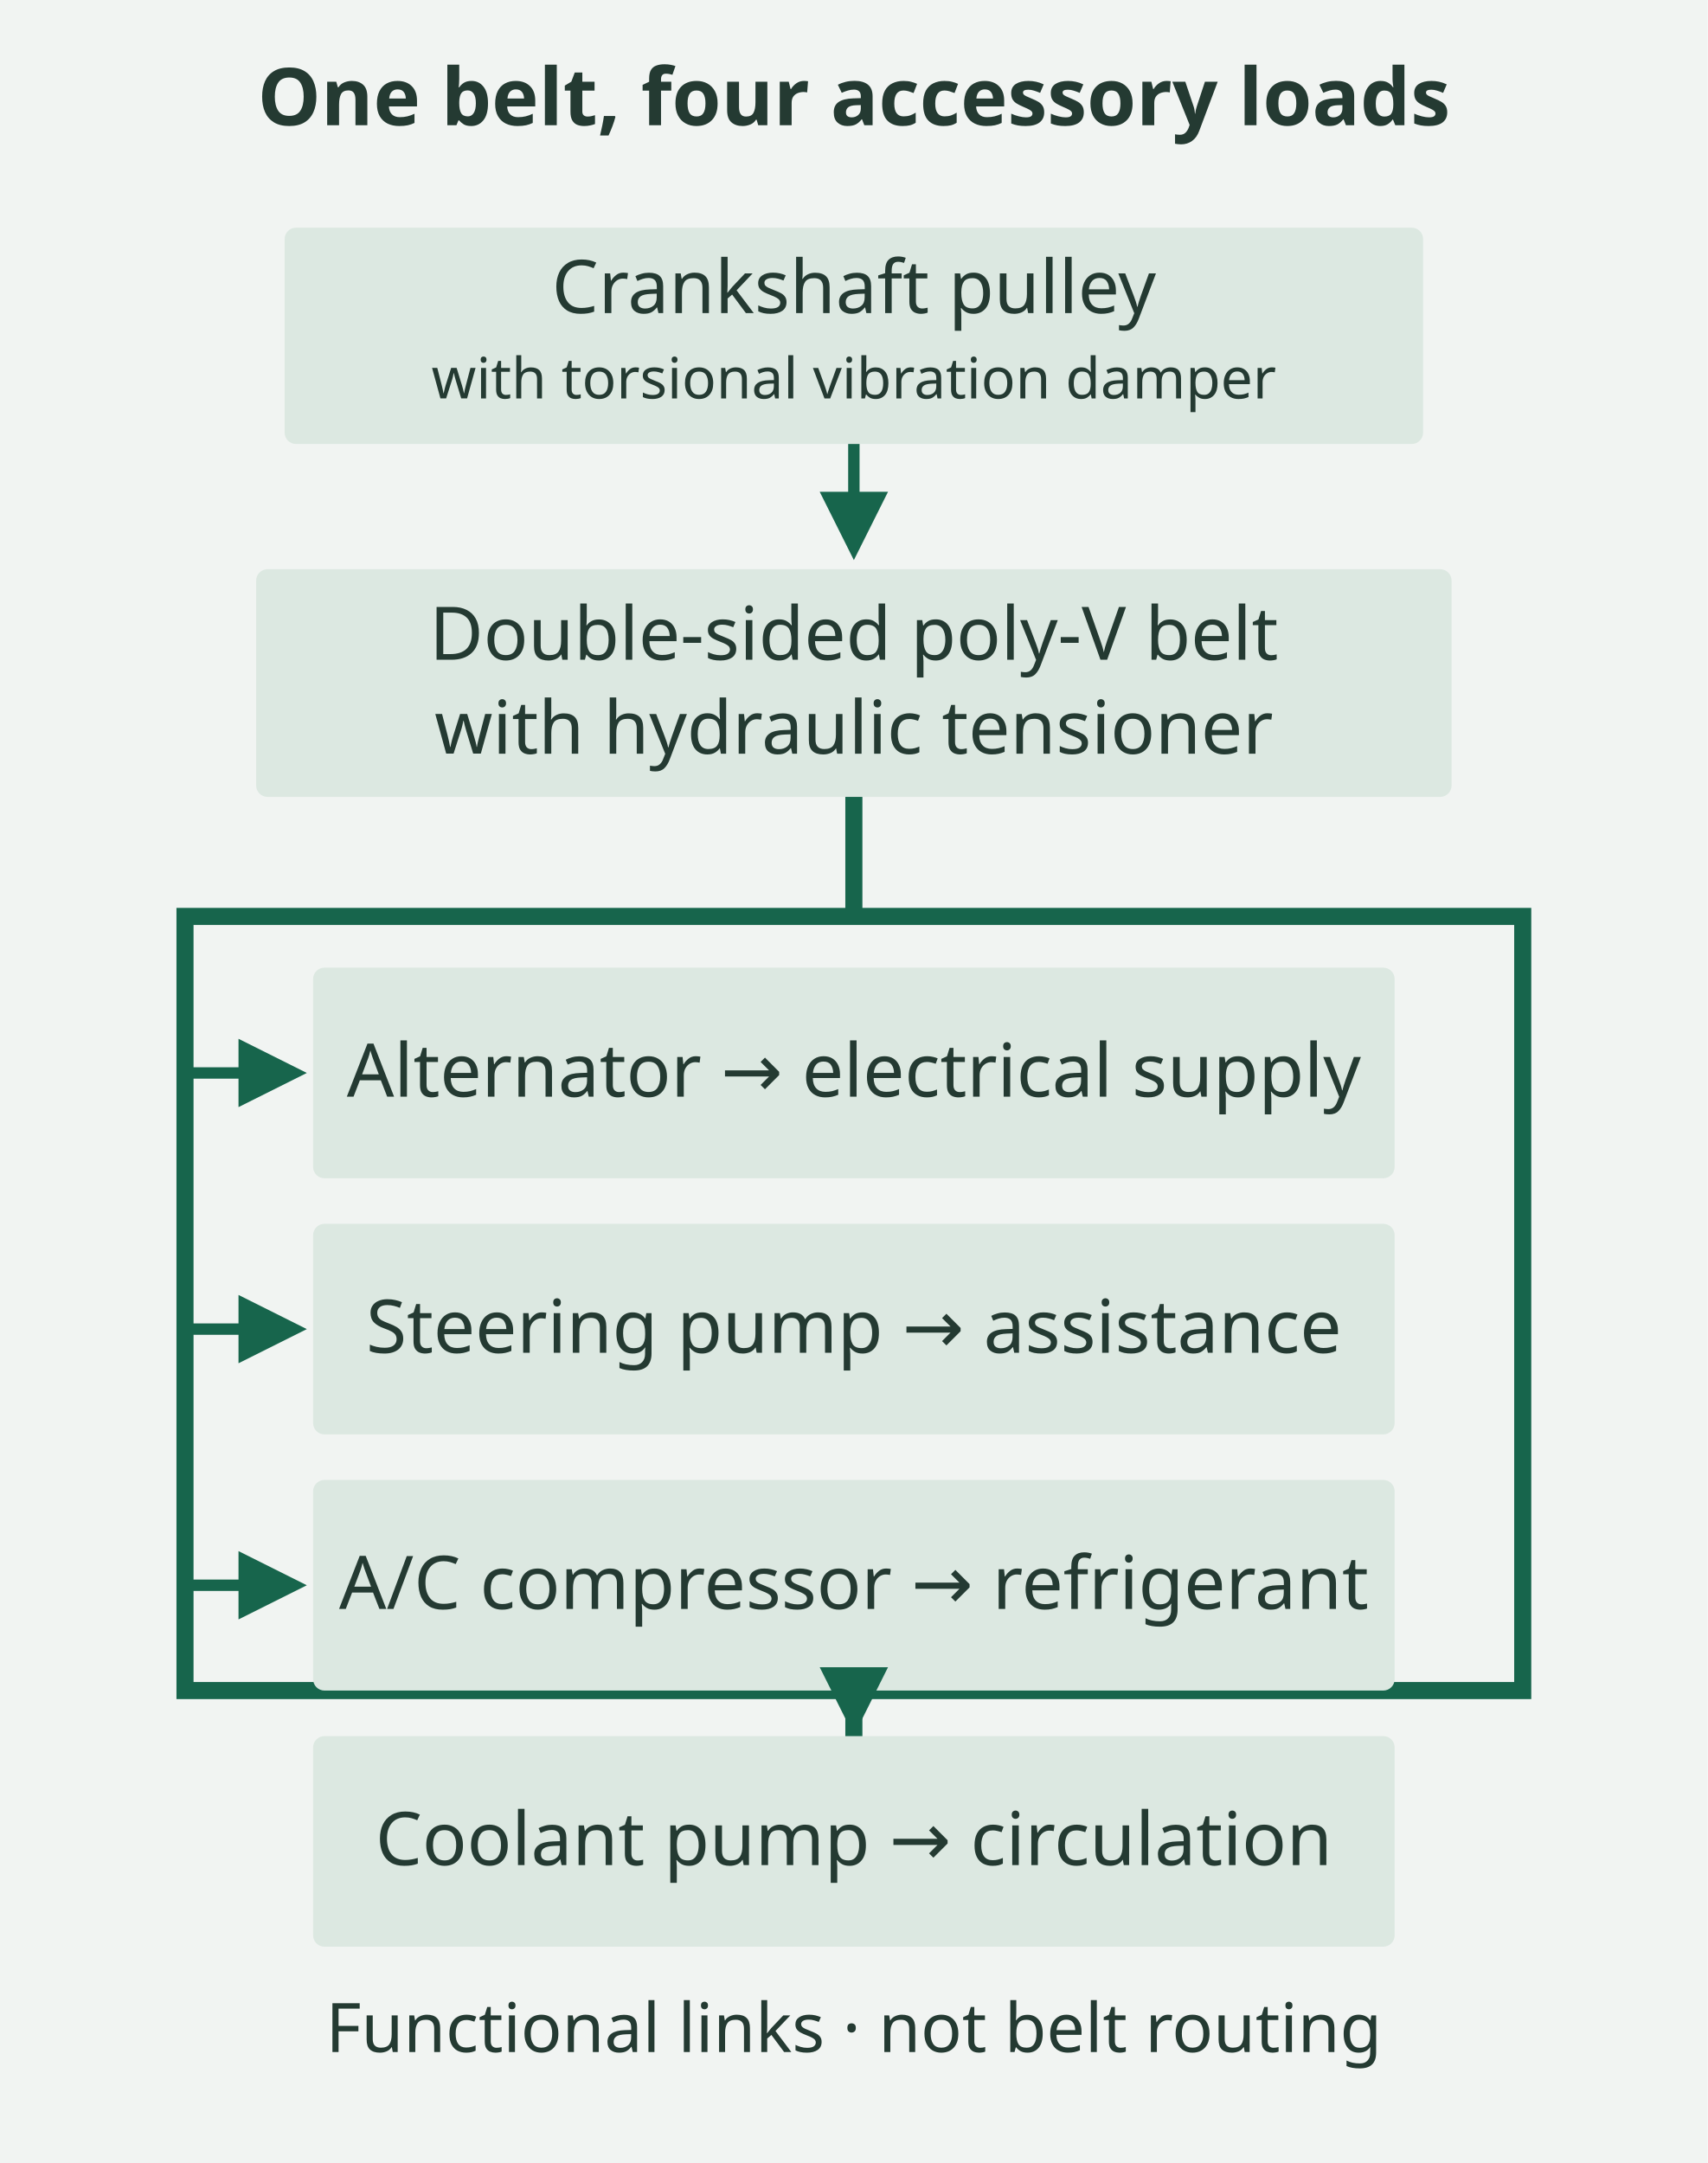
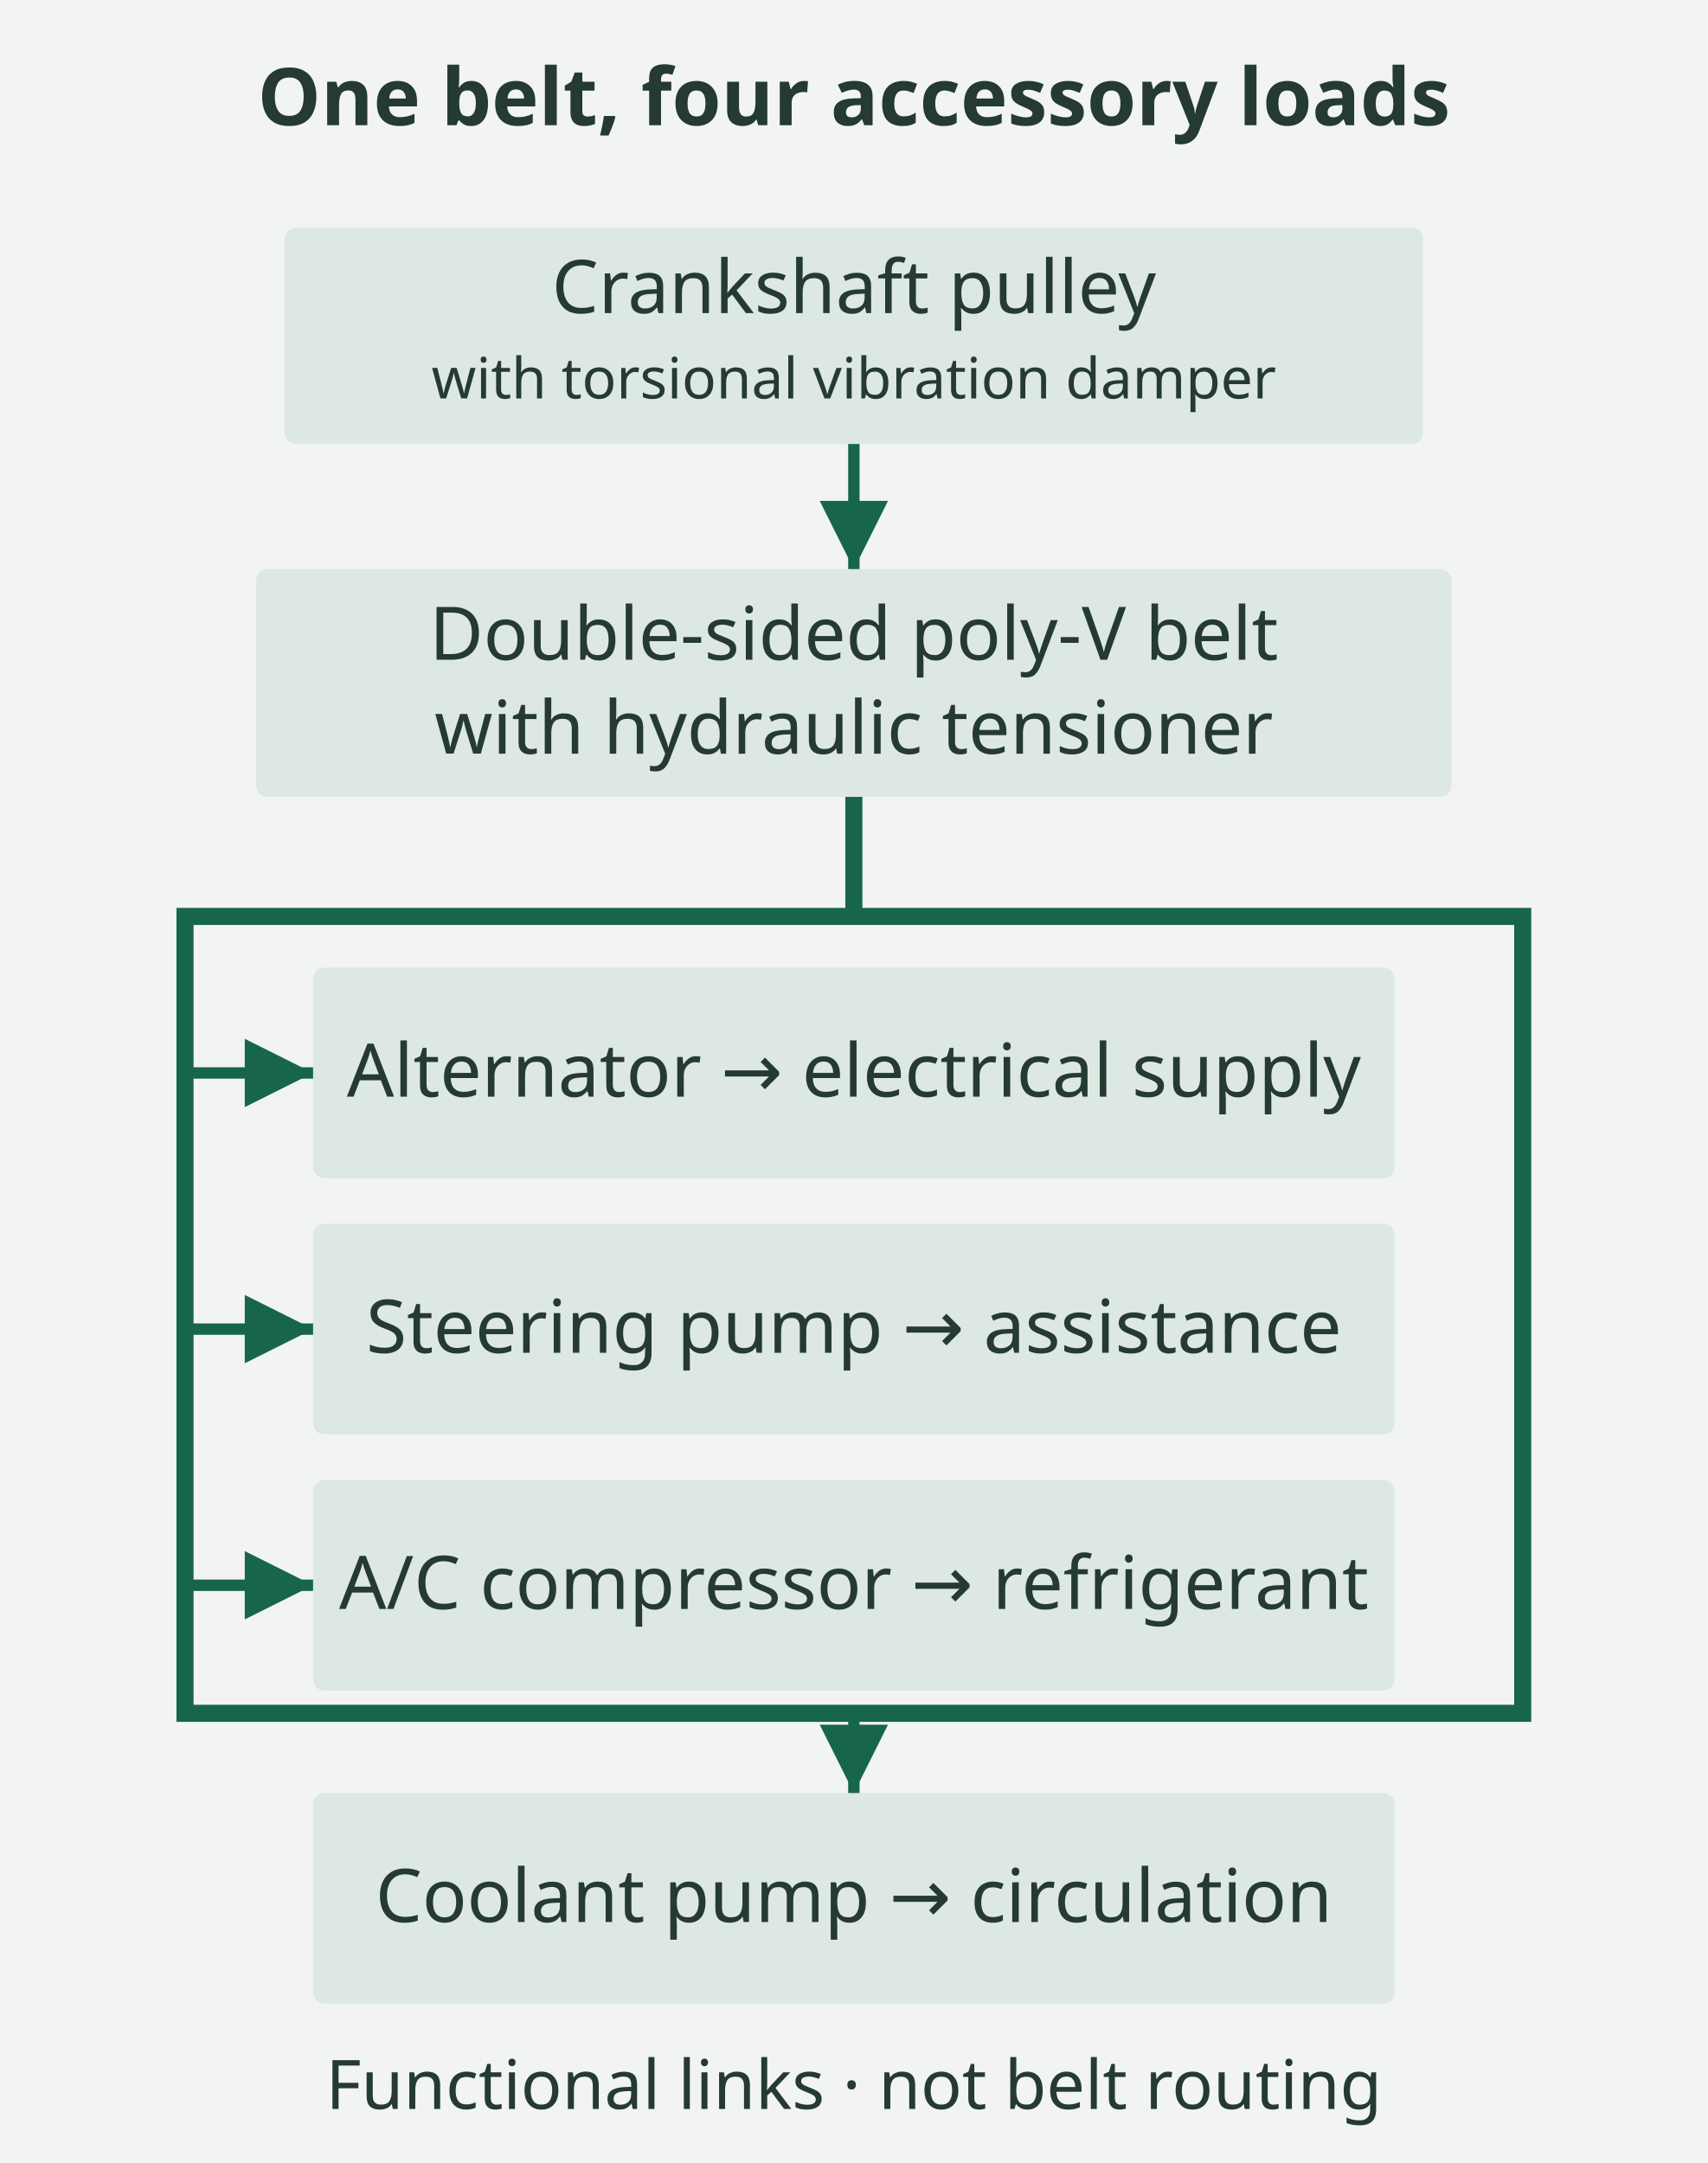
<svg xmlns="http://www.w3.org/2000/svg" viewBox="0 0 600 760" role="img" aria-labelledby="title desc" font-family="sans-serif">
  <defs>
-     <marker id="arrow" viewBox="0 0 10 10" refX="8" refY="5" markerWidth="6" markerHeight="6" orient="auto">
+     <marker id="arrow" viewBox="0 0 10 10" refX="10" refY="5" markerWidth="6" markerHeight="6" orient="auto">
      <path d="M0 0L10 5L0 10z" fill="context-stroke" />
    </marker>
  </defs>
  <rect width="600" height="760" fill="#f1f4f2" />
  <text x="300" y="44" text-anchor="middle" font-size="28" font-weight="bold" fill="#243a32">One belt, four accessory loads</text>
  <rect x="100" y="80" width="400" height="76" rx="4" fill="#dce8e1" />
  <text x="300.0" y="110" text-anchor="middle" font-size="26" font-weight="normal" fill="#243a32">Crankshaft pulley</text>
  <text x="300" y="140" text-anchor="middle" font-size="20" fill="#243a32">with torsional vibration damper</text>
-   <path d="M300 156V192" fill="none" stroke="#17654c" stroke-width="4" marker-end="url(#arrow)" />
+   <path d="M300 156V200" fill="none" stroke="#17654c" stroke-width="4" marker-end="url(#arrow)" />
  <rect x="90" y="200" width="420" height="80" rx="4" fill="#dce8e1" />
  <text x="300.0" y="231.82" text-anchor="middle" font-size="26" font-weight="normal" fill="#243a32">Double-sided poly-V belt</text>
  <text x="300.0" y="264.82" text-anchor="middle" font-size="26" font-weight="normal" fill="#243a32">with hydraulic tensioner</text>
-   <path d="M300 280V322H65V594H300V635M300 322H535V594H300" fill="none" stroke="#17654c" stroke-width="6" />
+   <path d="M300 280V322H65V602H300M300 322H535V602H300" fill="none" stroke="#17654c" stroke-width="6" />
  <rect x="110" y="340" width="380" height="74" rx="4" fill="#dce8e1" />
  <text x="300.0" y="385.32" text-anchor="middle" font-size="26" font-weight="normal" fill="#243a32">Alternator → electrical supply</text>
-   <path d="M65 377H103" fill="none" stroke="#17654c" stroke-width="4" marker-end="url(#arrow)" />
+   <path d="M65 377H110" fill="none" stroke="#17654c" stroke-width="4" marker-end="url(#arrow)" />
  <rect x="110" y="430" width="380" height="74" rx="4" fill="#dce8e1" />
  <text x="300.0" y="475.32" text-anchor="middle" font-size="26" font-weight="normal" fill="#243a32">Steering pump → assistance</text>
-   <path d="M65 467H103" fill="none" stroke="#17654c" stroke-width="4" marker-end="url(#arrow)" />
+   <path d="M65 467H110" fill="none" stroke="#17654c" stroke-width="4" marker-end="url(#arrow)" />
  <rect x="110" y="520" width="380" height="74" rx="4" fill="#dce8e1" />
  <text x="300.0" y="565.32" text-anchor="middle" font-size="26" font-weight="normal" fill="#243a32">A/C compressor → refrigerant</text>
-   <path d="M65 557H103" fill="none" stroke="#17654c" stroke-width="4" marker-end="url(#arrow)" />
-   <rect x="110" y="610" width="380" height="74" rx="4" fill="#dce8e1" />
-   <text x="300.0" y="655.32" text-anchor="middle" font-size="26" font-weight="normal" fill="#243a32">Coolant pump → circulation</text>
-   <path d="M300 594V605" fill="none" stroke="#17654c" stroke-width="4" marker-end="url(#arrow)" />
-   <text x="300" y="721" text-anchor="middle" font-size="24" font-weight="normal" fill="#243a32">Functional links · not belt routing</text>
+   <path d="M65 557H110" fill="none" stroke="#17654c" stroke-width="4" marker-end="url(#arrow)" />
+   <rect x="110" y="630" width="380" height="74" rx="4" fill="#dce8e1" />
+   <text x="300.0" y="675.32" text-anchor="middle" font-size="26" font-weight="normal" fill="#243a32">Coolant pump → circulation</text>
+   <path d="M300 602V630" fill="none" stroke="#17654c" stroke-width="4" marker-end="url(#arrow)" />
+   <text x="300" y="741" text-anchor="middle" font-size="24" font-weight="normal" fill="#243a32">Functional links · not belt routing</text>
</svg>
